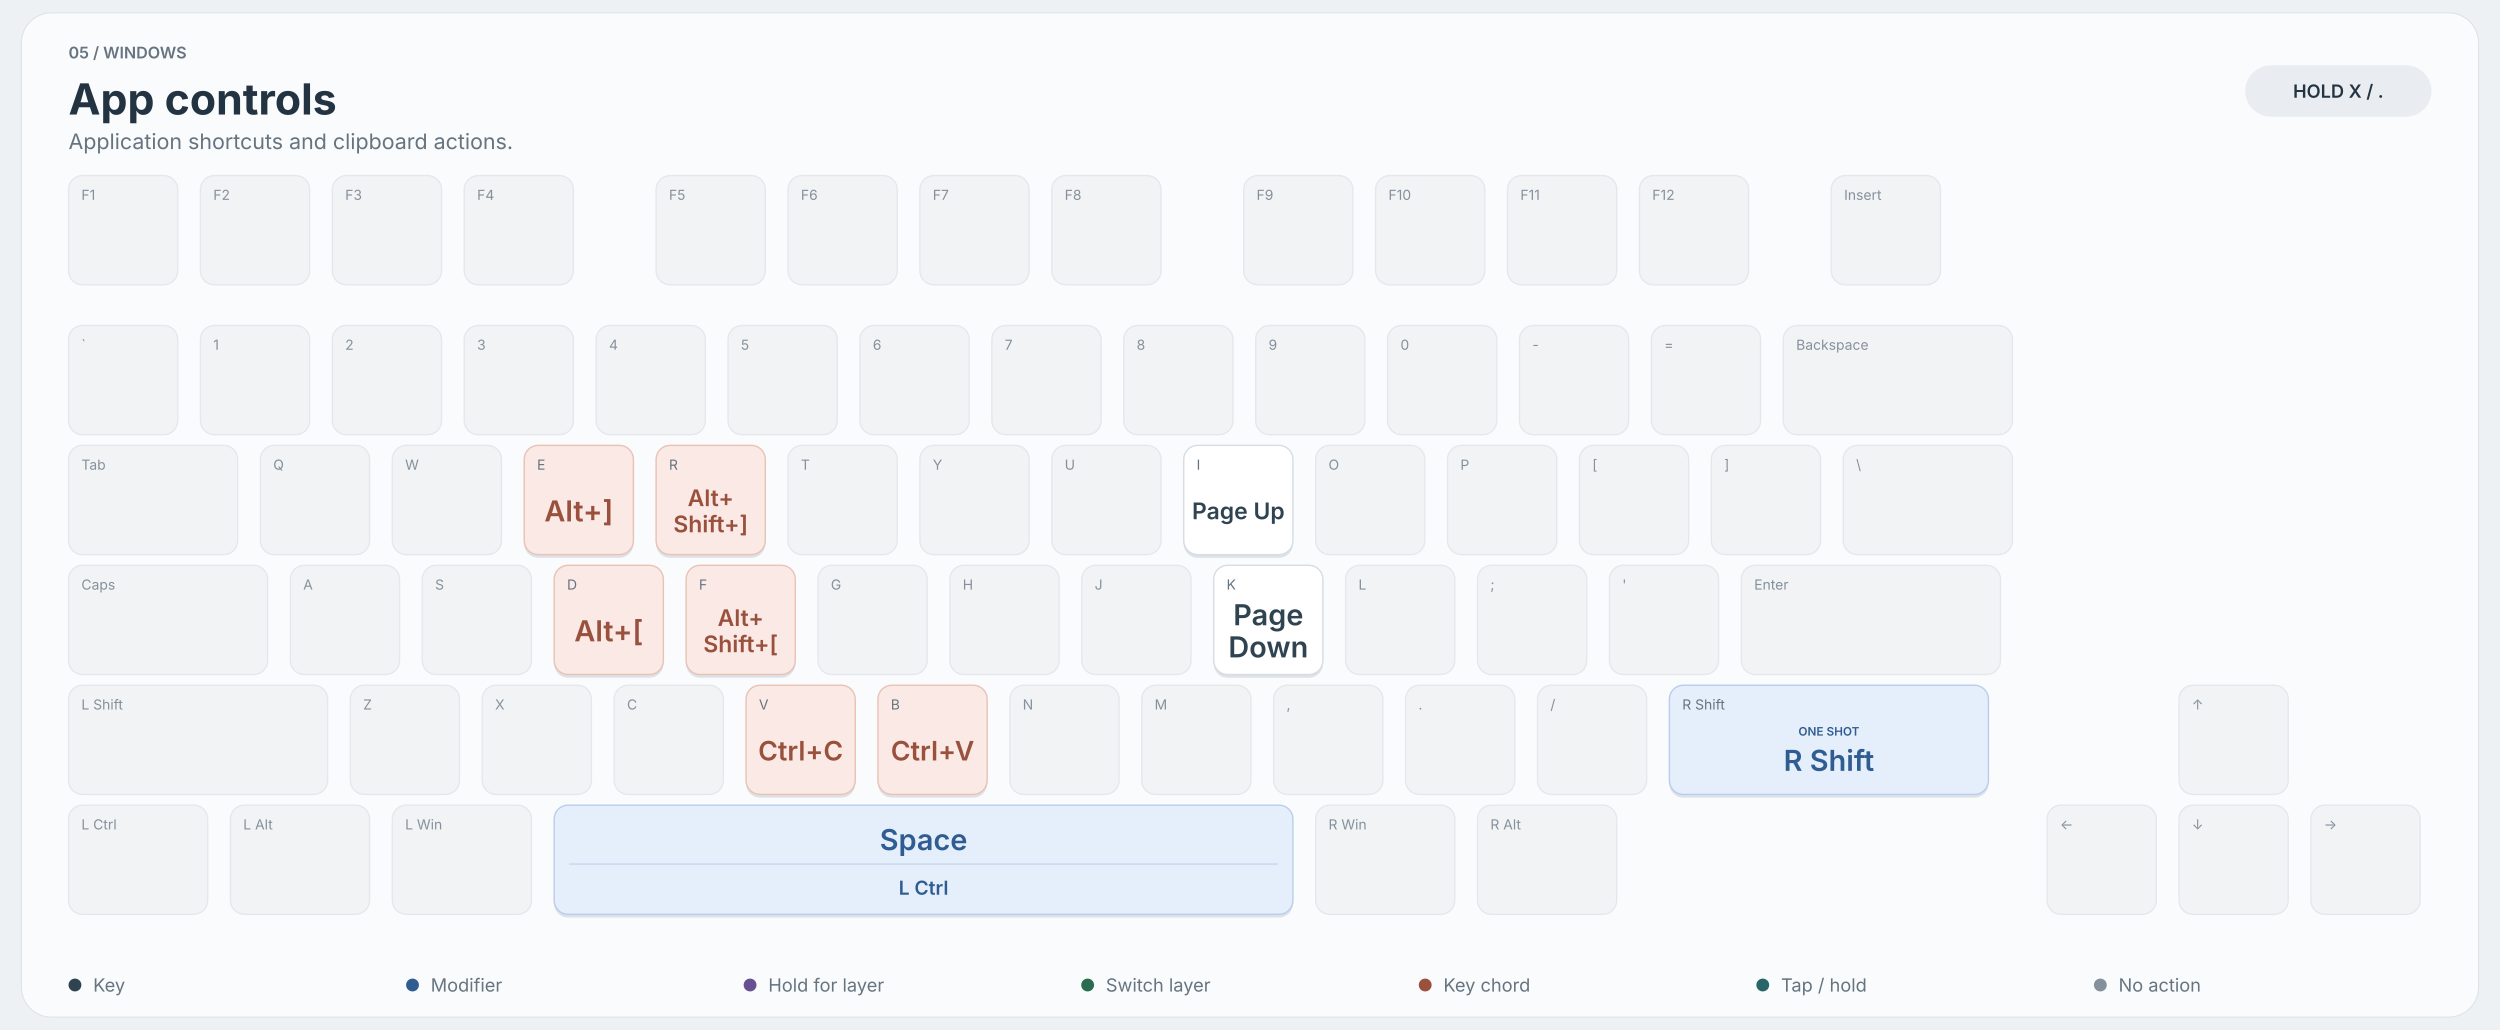
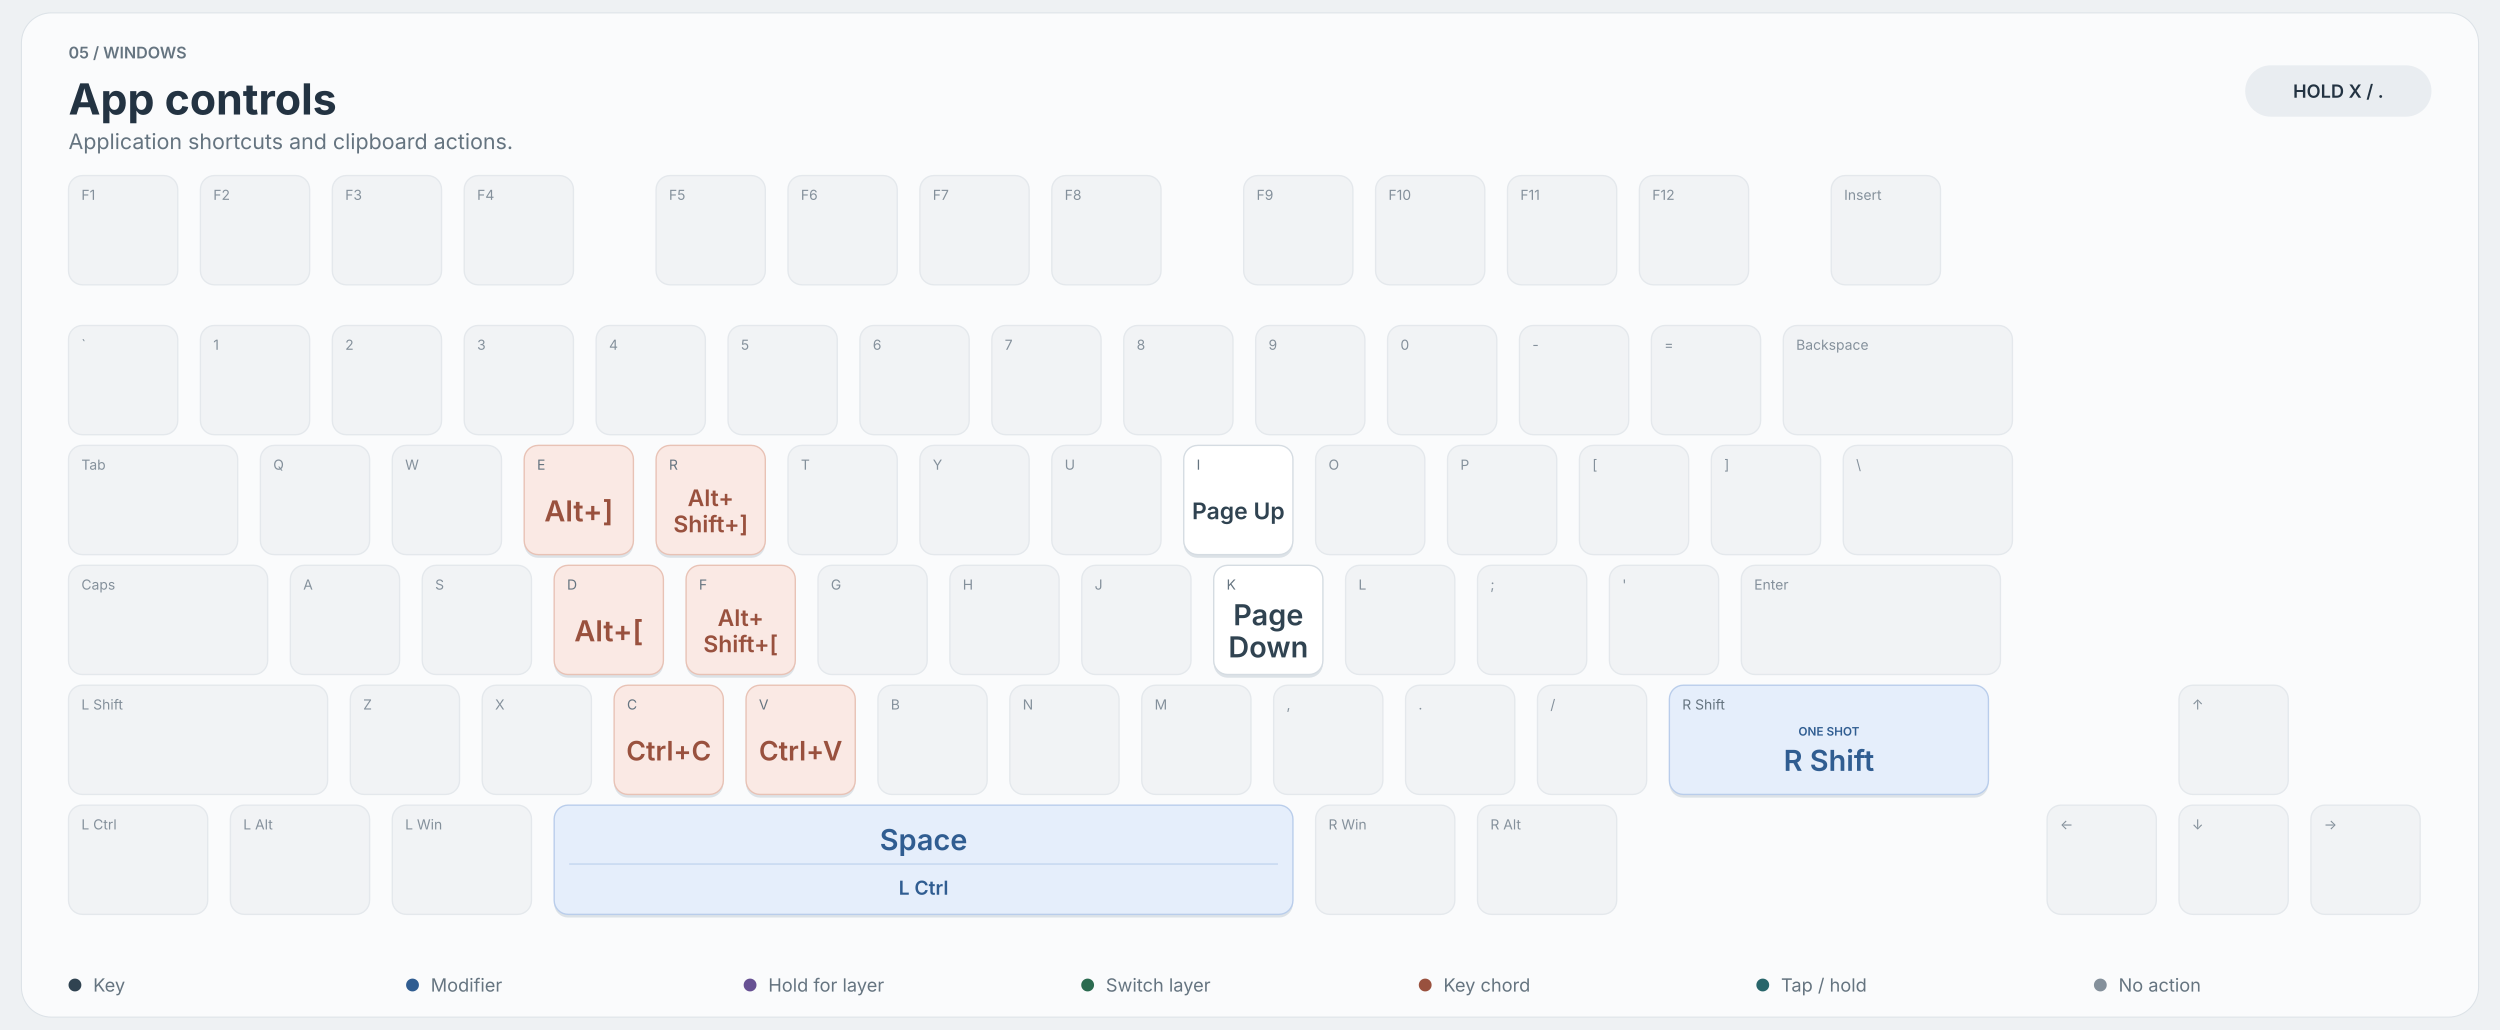
<svg xmlns="http://www.w3.org/2000/svg" width="2335" height="962" viewBox="0 0 2335 962" role="img">
  <defs>
    <style>text { font-family: 'Segoe UI', 'Inter', 'Helvetica Neue', Arial, sans-serif; }</style>
  </defs>
  <rect width="2335" height="962" fill="#eef1f3" />
  <rect x="20" y="12" width="2295" height="938" rx="28" fill="#fafbfc" stroke="#dce2e7" />
  <text x="64" y="49" font-size="15" fill="#657480" font-weight="600" text-anchor="start" dominant-baseline="middle">05  /  WINDOWS</text>
  <text x="64" y="92" font-size="40" fill="#233342" font-weight="700" text-anchor="start" dominant-baseline="middle">App controls</text>
  <text x="64" y="132" font-size="20" fill="#657480" font-weight="400" text-anchor="start" dominant-baseline="middle">Application shortcuts and clipboard actions.</text>
  <rect x="2097" y="61" width="174" height="48" rx="24" fill="#e9edf1" />
  <text x="2184" y="85" font-size="17" fill="#233342" font-weight="600" text-anchor="middle" dominant-baseline="middle">HOLD  X  /  .</text>
  <g data-source="f1">
    <rect x="64" y="164" width="102" height="102" rx="13" fill="#f1f3f5" stroke="#e4e8ec" stroke-width="1.3" />
    <text x="76" y="182" font-size="13" fill="#84909b" font-weight="400" text-anchor="start" dominant-baseline="middle">F1</text>
  </g>
  <g data-source="f2">
    <rect x="187.2" y="164" width="102" height="102" rx="13" fill="#f1f3f5" stroke="#e4e8ec" stroke-width="1.3" />
    <text x="199.2" y="182" font-size="13" fill="#84909b" font-weight="400" text-anchor="start" dominant-baseline="middle">F2</text>
  </g>
  <g data-source="f3">
    <rect x="310.4" y="164" width="102" height="102" rx="13" fill="#f1f3f5" stroke="#e4e8ec" stroke-width="1.3" />
    <text x="322.4" y="182" font-size="13" fill="#84909b" font-weight="400" text-anchor="start" dominant-baseline="middle">F3</text>
  </g>
  <g data-source="f4">
    <rect x="433.6" y="164" width="102" height="102" rx="13" fill="#f1f3f5" stroke="#e4e8ec" stroke-width="1.3" />
    <text x="445.6" y="182" font-size="13" fill="#84909b" font-weight="400" text-anchor="start" dominant-baseline="middle">F4</text>
  </g>
  <g data-source="f5">
    <rect x="612.8" y="164" width="102" height="102" rx="13" fill="#f1f3f5" stroke="#e4e8ec" stroke-width="1.3" />
    <text x="624.8" y="182" font-size="13" fill="#84909b" font-weight="400" text-anchor="start" dominant-baseline="middle">F5</text>
  </g>
  <g data-source="f6">
    <rect x="736" y="164" width="102" height="102" rx="13" fill="#f1f3f5" stroke="#e4e8ec" stroke-width="1.3" />
    <text x="748" y="182" font-size="13" fill="#84909b" font-weight="400" text-anchor="start" dominant-baseline="middle">F6</text>
  </g>
  <g data-source="f7">
    <rect x="859.2" y="164" width="102" height="102" rx="13" fill="#f1f3f5" stroke="#e4e8ec" stroke-width="1.3" />
    <text x="871.2" y="182" font-size="13" fill="#84909b" font-weight="400" text-anchor="start" dominant-baseline="middle">F7</text>
  </g>
  <g data-source="f8">
    <rect x="982.4" y="164" width="102" height="102" rx="13" fill="#f1f3f5" stroke="#e4e8ec" stroke-width="1.3" />
    <text x="994.4" y="182" font-size="13" fill="#84909b" font-weight="400" text-anchor="start" dominant-baseline="middle">F8</text>
  </g>
  <g data-source="f9">
    <rect x="1161.6" y="164" width="102" height="102" rx="13" fill="#f1f3f5" stroke="#e4e8ec" stroke-width="1.3" />
    <text x="1173.6" y="182" font-size="13" fill="#84909b" font-weight="400" text-anchor="start" dominant-baseline="middle">F9</text>
  </g>
  <g data-source="f10">
    <rect x="1284.8" y="164" width="102" height="102" rx="13" fill="#f1f3f5" stroke="#e4e8ec" stroke-width="1.3" />
    <text x="1296.8" y="182" font-size="13" fill="#84909b" font-weight="400" text-anchor="start" dominant-baseline="middle">F10</text>
  </g>
  <g data-source="f11">
    <rect x="1408" y="164" width="102" height="102" rx="13" fill="#f1f3f5" stroke="#e4e8ec" stroke-width="1.3" />
    <text x="1420" y="182" font-size="13" fill="#84909b" font-weight="400" text-anchor="start" dominant-baseline="middle">F11</text>
  </g>
  <g data-source="f12">
    <rect x="1531.2" y="164" width="102" height="102" rx="13" fill="#f1f3f5" stroke="#e4e8ec" stroke-width="1.3" />
    <text x="1543.2" y="182" font-size="13" fill="#84909b" font-weight="400" text-anchor="start" dominant-baseline="middle">F12</text>
  </g>
  <g data-source="ins">
    <rect x="1710.4" y="164" width="102" height="102" rx="13" fill="#f1f3f5" stroke="#e4e8ec" stroke-width="1.3" />
    <text x="1722.4" y="182" font-size="13" fill="#84909b" font-weight="400" text-anchor="start" dominant-baseline="middle">Insert</text>
  </g>
  <g data-source="tab">
    <rect x="64" y="416" width="158" height="102" rx="13" fill="#f1f3f5" stroke="#e4e8ec" stroke-width="1.3" />
    <text x="76" y="434" font-size="13" fill="#84909b" font-weight="400" text-anchor="start" dominant-baseline="middle">Tab</text>
  </g>
  <g data-source="q">
    <rect x="243.2" y="416" width="102" height="102" rx="13" fill="#f1f3f5" stroke="#e4e8ec" stroke-width="1.3" />
    <text x="255.2" y="434" font-size="13" fill="#84909b" font-weight="400" text-anchor="start" dominant-baseline="middle">Q</text>
  </g>
  <g data-source="w">
    <rect x="366.4" y="416" width="102" height="102" rx="13" fill="#f1f3f5" stroke="#e4e8ec" stroke-width="1.3" />
    <text x="378.4" y="434" font-size="13" fill="#84909b" font-weight="400" text-anchor="start" dominant-baseline="middle">W</text>
  </g>
  <g data-source="e">
    <rect x="489.6" y="419" width="102" height="102" rx="13" fill="#dce2e7" />
    <rect x="489.6" y="416" width="102" height="102" rx="13" fill="#fae9e4" stroke="#e8c2b5" stroke-width="1.3" />
    <text x="501.6" y="434" font-size="13" fill="#657480" font-weight="400" text-anchor="start" dominant-baseline="middle">E</text>
    <text x="540.6" y="477" font-size="27" fill="#99513e" font-weight="600" text-anchor="middle" dominant-baseline="middle">Alt+]</text>
  </g>
  <g data-source="r">
    <rect x="612.8" y="419" width="102" height="102" rx="13" fill="#dce2e7" />
    <rect x="612.8" y="416" width="102" height="102" rx="13" fill="#fae9e4" stroke="#e8c2b5" stroke-width="1.3" />
    <text x="624.8" y="434" font-size="13" fill="#657480" font-weight="400" text-anchor="start" dominant-baseline="middle">R</text>
    <text x="663.8" y="464.786" font-size="21.429" fill="#99513e" font-weight="600" text-anchor="middle" dominant-baseline="middle">Alt+</text>
    <text x="663.8" y="489.214" font-size="21.429" fill="#99513e" font-weight="600" text-anchor="middle" dominant-baseline="middle">Shift+]</text>
  </g>
  <g data-source="t">
    <rect x="736" y="416" width="102" height="102" rx="13" fill="#f1f3f5" stroke="#e4e8ec" stroke-width="1.3" />
    <text x="748" y="434" font-size="13" fill="#84909b" font-weight="400" text-anchor="start" dominant-baseline="middle">T</text>
  </g>
  <g data-source="y">
    <rect x="859.2" y="416" width="102" height="102" rx="13" fill="#f1f3f5" stroke="#e4e8ec" stroke-width="1.3" />
    <text x="871.2" y="434" font-size="13" fill="#84909b" font-weight="400" text-anchor="start" dominant-baseline="middle">Y</text>
  </g>
  <g data-source="u">
    <rect x="982.4" y="416" width="102" height="102" rx="13" fill="#f1f3f5" stroke="#e4e8ec" stroke-width="1.3" />
    <text x="994.4" y="434" font-size="13" fill="#84909b" font-weight="400" text-anchor="start" dominant-baseline="middle">U</text>
  </g>
  <g data-source="i">
    <rect x="1105.6" y="419" width="102" height="102" rx="13" fill="#dce2e7" />
    <rect x="1105.6" y="416" width="102" height="102" rx="13" fill="#ffffff" stroke="#d5dce2" stroke-width="1.3" />
    <text x="1117.6" y="434" font-size="13" fill="#657480" font-weight="400" text-anchor="start" dominant-baseline="middle">I</text>
    <text x="1156.6" y="477" font-size="21.429" fill="#304351" font-weight="600" text-anchor="middle" dominant-baseline="middle">Page Up</text>
  </g>
  <g data-source="o">
    <rect x="1228.8" y="416" width="102" height="102" rx="13" fill="#f1f3f5" stroke="#e4e8ec" stroke-width="1.3" />
    <text x="1240.8" y="434" font-size="13" fill="#84909b" font-weight="400" text-anchor="start" dominant-baseline="middle">O</text>
  </g>
  <g data-source="p">
    <rect x="1352" y="416" width="102" height="102" rx="13" fill="#f1f3f5" stroke="#e4e8ec" stroke-width="1.3" />
    <text x="1364" y="434" font-size="13" fill="#84909b" font-weight="400" text-anchor="start" dominant-baseline="middle">P</text>
  </g>
  <g data-source="lbrc">
    <rect x="1475.2" y="416" width="102" height="102" rx="13" fill="#f1f3f5" stroke="#e4e8ec" stroke-width="1.3" />
    <text x="1487.2" y="434" font-size="13" fill="#84909b" font-weight="400" text-anchor="start" dominant-baseline="middle">[</text>
  </g>
  <g data-source="rbrc">
    <rect x="1598.4" y="416" width="102" height="102" rx="13" fill="#f1f3f5" stroke="#e4e8ec" stroke-width="1.3" />
    <text x="1610.4" y="434" font-size="13" fill="#84909b" font-weight="400" text-anchor="start" dominant-baseline="middle">]</text>
  </g>
  <g data-source="bksl">
    <rect x="1721.6" y="416" width="158" height="102" rx="13" fill="#f1f3f5" stroke="#e4e8ec" stroke-width="1.3" />
    <text x="1733.6" y="434" font-size="13" fill="#84909b" font-weight="400" text-anchor="start" dominant-baseline="middle">\</text>
  </g>
  <g data-source="grv">
    <rect x="64" y="304" width="102" height="102" rx="13" fill="#f1f3f5" stroke="#e4e8ec" stroke-width="1.3" />
    <text x="76" y="322" font-size="13" fill="#84909b" font-weight="400" text-anchor="start" dominant-baseline="middle">`</text>
  </g>
  <g data-source="1">
    <rect x="187.2" y="304" width="102" height="102" rx="13" fill="#f1f3f5" stroke="#e4e8ec" stroke-width="1.3" />
    <text x="199.2" y="322" font-size="13" fill="#84909b" font-weight="400" text-anchor="start" dominant-baseline="middle">1</text>
  </g>
  <g data-source="2">
    <rect x="310.4" y="304" width="102" height="102" rx="13" fill="#f1f3f5" stroke="#e4e8ec" stroke-width="1.3" />
    <text x="322.4" y="322" font-size="13" fill="#84909b" font-weight="400" text-anchor="start" dominant-baseline="middle">2</text>
  </g>
  <g data-source="3">
    <rect x="433.6" y="304" width="102" height="102" rx="13" fill="#f1f3f5" stroke="#e4e8ec" stroke-width="1.3" />
    <text x="445.6" y="322" font-size="13" fill="#84909b" font-weight="400" text-anchor="start" dominant-baseline="middle">3</text>
  </g>
  <g data-source="4">
    <rect x="556.8" y="304" width="102" height="102" rx="13" fill="#f1f3f5" stroke="#e4e8ec" stroke-width="1.3" />
    <text x="568.8" y="322" font-size="13" fill="#84909b" font-weight="400" text-anchor="start" dominant-baseline="middle">4</text>
  </g>
  <g data-source="5">
    <rect x="680" y="304" width="102" height="102" rx="13" fill="#f1f3f5" stroke="#e4e8ec" stroke-width="1.3" />
    <text x="692" y="322" font-size="13" fill="#84909b" font-weight="400" text-anchor="start" dominant-baseline="middle">5</text>
  </g>
  <g data-source="6">
    <rect x="803.2" y="304" width="102" height="102" rx="13" fill="#f1f3f5" stroke="#e4e8ec" stroke-width="1.3" />
    <text x="815.2" y="322" font-size="13" fill="#84909b" font-weight="400" text-anchor="start" dominant-baseline="middle">6</text>
  </g>
  <g data-source="7">
    <rect x="926.4" y="304" width="102" height="102" rx="13" fill="#f1f3f5" stroke="#e4e8ec" stroke-width="1.3" />
    <text x="938.4" y="322" font-size="13" fill="#84909b" font-weight="400" text-anchor="start" dominant-baseline="middle">7</text>
  </g>
  <g data-source="8">
    <rect x="1049.6" y="304" width="102" height="102" rx="13" fill="#f1f3f5" stroke="#e4e8ec" stroke-width="1.3" />
    <text x="1061.6" y="322" font-size="13" fill="#84909b" font-weight="400" text-anchor="start" dominant-baseline="middle">8</text>
  </g>
  <g data-source="9">
    <rect x="1172.8" y="304" width="102" height="102" rx="13" fill="#f1f3f5" stroke="#e4e8ec" stroke-width="1.3" />
    <text x="1184.8" y="322" font-size="13" fill="#84909b" font-weight="400" text-anchor="start" dominant-baseline="middle">9</text>
  </g>
  <g data-source="0">
    <rect x="1296" y="304" width="102" height="102" rx="13" fill="#f1f3f5" stroke="#e4e8ec" stroke-width="1.3" />
    <text x="1308" y="322" font-size="13" fill="#84909b" font-weight="400" text-anchor="start" dominant-baseline="middle">0</text>
  </g>
  <g data-source="min">
    <rect x="1419.2" y="304" width="102" height="102" rx="13" fill="#f1f3f5" stroke="#e4e8ec" stroke-width="1.3" />
    <text x="1431.2" y="322" font-size="13" fill="#84909b" font-weight="400" text-anchor="start" dominant-baseline="middle">-</text>
  </g>
  <g data-source="=">
    <rect x="1542.4" y="304" width="102" height="102" rx="13" fill="#f1f3f5" stroke="#e4e8ec" stroke-width="1.3" />
    <text x="1554.4" y="322" font-size="13" fill="#84909b" font-weight="400" text-anchor="start" dominant-baseline="middle">=</text>
  </g>
  <g data-source="bspc">
    <rect x="1665.6" y="304" width="214" height="102" rx="13" fill="#f1f3f5" stroke="#e4e8ec" stroke-width="1.3" />
    <text x="1677.6" y="322" font-size="13" fill="#84909b" font-weight="400" text-anchor="start" dominant-baseline="middle">Backspace</text>
  </g>
  <g data-source="caps">
    <rect x="64" y="528" width="186" height="102" rx="13" fill="#f1f3f5" stroke="#e4e8ec" stroke-width="1.3" />
    <text x="76" y="546" font-size="13" fill="#84909b" font-weight="400" text-anchor="start" dominant-baseline="middle">Caps</text>
  </g>
  <g data-source="a">
    <rect x="271.2" y="528" width="102" height="102" rx="13" fill="#f1f3f5" stroke="#e4e8ec" stroke-width="1.3" />
    <text x="283.2" y="546" font-size="13" fill="#84909b" font-weight="400" text-anchor="start" dominant-baseline="middle">A</text>
  </g>
  <g data-source="s">
    <rect x="394.4" y="528" width="102" height="102" rx="13" fill="#f1f3f5" stroke="#e4e8ec" stroke-width="1.3" />
    <text x="406.4" y="546" font-size="13" fill="#84909b" font-weight="400" text-anchor="start" dominant-baseline="middle">S</text>
  </g>
  <g data-source="d">
    <rect x="517.6" y="531" width="102" height="102" rx="13" fill="#dce2e7" />
    <rect x="517.6" y="528" width="102" height="102" rx="13" fill="#fae9e4" stroke="#e8c2b5" stroke-width="1.3" />
    <text x="529.6" y="546" font-size="13" fill="#657480" font-weight="400" text-anchor="start" dominant-baseline="middle">D</text>
    <text x="568.6" y="589" font-size="27" fill="#99513e" font-weight="600" text-anchor="middle" dominant-baseline="middle">Alt+[</text>
  </g>
  <g data-source="f">
    <rect x="640.8" y="531" width="102" height="102" rx="13" fill="#dce2e7" />
    <rect x="640.8" y="528" width="102" height="102" rx="13" fill="#fae9e4" stroke="#e8c2b5" stroke-width="1.3" />
    <text x="652.8" y="546" font-size="13" fill="#657480" font-weight="400" text-anchor="start" dominant-baseline="middle">F</text>
    <text x="691.8" y="576.786" font-size="21.429" fill="#99513e" font-weight="600" text-anchor="middle" dominant-baseline="middle">Alt+</text>
    <text x="691.8" y="601.214" font-size="21.429" fill="#99513e" font-weight="600" text-anchor="middle" dominant-baseline="middle">Shift+[</text>
  </g>
  <g data-source="g">
    <rect x="764" y="528" width="102" height="102" rx="13" fill="#f1f3f5" stroke="#e4e8ec" stroke-width="1.3" />
    <text x="776" y="546" font-size="13" fill="#84909b" font-weight="400" text-anchor="start" dominant-baseline="middle">G</text>
  </g>
  <g data-source="h">
    <rect x="887.2" y="528" width="102" height="102" rx="13" fill="#f1f3f5" stroke="#e4e8ec" stroke-width="1.3" />
    <text x="899.2" y="546" font-size="13" fill="#84909b" font-weight="400" text-anchor="start" dominant-baseline="middle">H</text>
  </g>
  <g data-source="j">
    <rect x="1010.4" y="528" width="102" height="102" rx="13" fill="#f1f3f5" stroke="#e4e8ec" stroke-width="1.3" />
    <text x="1022.4" y="546" font-size="13" fill="#84909b" font-weight="400" text-anchor="start" dominant-baseline="middle">J</text>
  </g>
  <g data-source="k">
    <rect x="1133.6" y="531" width="102" height="102" rx="13" fill="#dce2e7" />
    <rect x="1133.6" y="528" width="102" height="102" rx="13" fill="#ffffff" stroke="#d5dce2" stroke-width="1.3" />
    <text x="1145.6" y="546" font-size="13" fill="#657480" font-weight="400" text-anchor="start" dominant-baseline="middle">K</text>
    <text x="1184.6" y="574" font-size="27" fill="#304351" font-weight="600" text-anchor="middle" dominant-baseline="middle">Page</text>
    <text x="1184.6" y="604" font-size="27" fill="#304351" font-weight="600" text-anchor="middle" dominant-baseline="middle">Down</text>
  </g>
  <g data-source="l">
    <rect x="1256.8" y="528" width="102" height="102" rx="13" fill="#f1f3f5" stroke="#e4e8ec" stroke-width="1.3" />
    <text x="1268.8" y="546" font-size="13" fill="#84909b" font-weight="400" text-anchor="start" dominant-baseline="middle">L</text>
  </g>
  <g data-source="scln">
    <rect x="1380" y="528" width="102" height="102" rx="13" fill="#f1f3f5" stroke="#e4e8ec" stroke-width="1.3" />
    <text x="1392" y="546" font-size="13" fill="#84909b" font-weight="400" text-anchor="start" dominant-baseline="middle">;</text>
  </g>
  <g data-source="apos">
    <rect x="1503.2" y="528" width="102" height="102" rx="13" fill="#f1f3f5" stroke="#e4e8ec" stroke-width="1.3" />
    <text x="1515.2" y="546" font-size="13" fill="#84909b" font-weight="400" text-anchor="start" dominant-baseline="middle">'</text>
  </g>
  <g data-source="ret">
    <rect x="1626.4" y="528" width="242" height="102" rx="13" fill="#f1f3f5" stroke="#e4e8ec" stroke-width="1.3" />
    <text x="1638.4" y="546" font-size="13" fill="#84909b" font-weight="400" text-anchor="start" dominant-baseline="middle">Enter</text>
  </g>
  <g data-source="lsft">
    <rect x="64" y="640" width="242" height="102" rx="13" fill="#f1f3f5" stroke="#e4e8ec" stroke-width="1.3" />
    <text x="76" y="658" font-size="13" fill="#84909b" font-weight="400" text-anchor="start" dominant-baseline="middle">L Shift</text>
  </g>
  <g data-source="z">
    <rect x="327.2" y="640" width="102" height="102" rx="13" fill="#f1f3f5" stroke="#e4e8ec" stroke-width="1.3" />
    <text x="339.2" y="658" font-size="13" fill="#84909b" font-weight="400" text-anchor="start" dominant-baseline="middle">Z</text>
  </g>
  <g data-source="x">
    <rect x="450.4" y="640" width="102" height="102" rx="13" fill="#f1f3f5" stroke="#e4e8ec" stroke-width="1.3" />
    <text x="462.4" y="658" font-size="13" fill="#84909b" font-weight="400" text-anchor="start" dominant-baseline="middle">X</text>
  </g>
  <g data-source="c">
-     <rect x="573.6" y="640" width="102" height="102" rx="13" fill="#f1f3f5" stroke="#e4e8ec" stroke-width="1.3" />
-     <text x="585.6" y="658" font-size="13" fill="#84909b" font-weight="400" text-anchor="start" dominant-baseline="middle">C</text>
+     <rect x="573.6" y="643" width="102" height="102" rx="13" fill="#dce2e7" />
+     <rect x="573.6" y="640" width="102" height="102" rx="13" fill="#fae9e4" stroke="#e8c2b5" stroke-width="1.3" />
+     <text x="585.6" y="658" font-size="13" fill="#657480" font-weight="400" text-anchor="start" dominant-baseline="middle">C</text>
+     <text x="624.6" y="701" font-size="25" fill="#99513e" font-weight="600" text-anchor="middle" dominant-baseline="middle">Ctrl+C</text>
  </g>
  <g data-source="v">
    <rect x="696.8" y="643" width="102" height="102" rx="13" fill="#dce2e7" />
    <rect x="696.8" y="640" width="102" height="102" rx="13" fill="#fae9e4" stroke="#e8c2b5" stroke-width="1.3" />
    <text x="708.8" y="658" font-size="13" fill="#657480" font-weight="400" text-anchor="start" dominant-baseline="middle">V</text>
-     <text x="747.8" y="701" font-size="25" fill="#99513e" font-weight="600" text-anchor="middle" dominant-baseline="middle">Ctrl+C</text>
+     <text x="747.8" y="701" font-size="25" fill="#99513e" font-weight="600" text-anchor="middle" dominant-baseline="middle">Ctrl+V</text>
  </g>
  <g data-source="b">
-     <rect x="820" y="643" width="102" height="102" rx="13" fill="#dce2e7" />
-     <rect x="820" y="640" width="102" height="102" rx="13" fill="#fae9e4" stroke="#e8c2b5" stroke-width="1.3" />
-     <text x="832" y="658" font-size="13" fill="#657480" font-weight="400" text-anchor="start" dominant-baseline="middle">B</text>
-     <text x="871" y="701" font-size="25" fill="#99513e" font-weight="600" text-anchor="middle" dominant-baseline="middle">Ctrl+V</text>
+     <rect x="820" y="640" width="102" height="102" rx="13" fill="#f1f3f5" stroke="#e4e8ec" stroke-width="1.3" />
+     <text x="832" y="658" font-size="13" fill="#84909b" font-weight="400" text-anchor="start" dominant-baseline="middle">B</text>
  </g>
  <g data-source="n">
    <rect x="943.2" y="640" width="102" height="102" rx="13" fill="#f1f3f5" stroke="#e4e8ec" stroke-width="1.3" />
    <text x="955.2" y="658" font-size="13" fill="#84909b" font-weight="400" text-anchor="start" dominant-baseline="middle">N</text>
  </g>
  <g data-source="m">
    <rect x="1066.4" y="640" width="102" height="102" rx="13" fill="#f1f3f5" stroke="#e4e8ec" stroke-width="1.3" />
    <text x="1078.4" y="658" font-size="13" fill="#84909b" font-weight="400" text-anchor="start" dominant-baseline="middle">M</text>
  </g>
  <g data-source="comm">
    <rect x="1189.6" y="640" width="102" height="102" rx="13" fill="#f1f3f5" stroke="#e4e8ec" stroke-width="1.3" />
    <text x="1201.6" y="658" font-size="13" fill="#84909b" font-weight="400" text-anchor="start" dominant-baseline="middle">,</text>
  </g>
  <g data-source=".">
    <rect x="1312.8" y="640" width="102" height="102" rx="13" fill="#f1f3f5" stroke="#e4e8ec" stroke-width="1.3" />
    <text x="1324.8" y="658" font-size="13" fill="#84909b" font-weight="400" text-anchor="start" dominant-baseline="middle">.</text>
  </g>
  <g data-source="/">
    <rect x="1436" y="640" width="102" height="102" rx="13" fill="#f1f3f5" stroke="#e4e8ec" stroke-width="1.3" />
    <text x="1448" y="658" font-size="13" fill="#84909b" font-weight="400" text-anchor="start" dominant-baseline="middle">/</text>
  </g>
  <g data-source="rsft">
    <rect x="1559.2" y="643" width="298" height="102" rx="13" fill="#dce2e7" />
    <rect x="1559.2" y="640" width="298" height="102" rx="13" fill="#e5eefb" stroke="#b9cdeb" stroke-width="1.3" />
    <text x="1571.2" y="658" font-size="13" fill="#657480" font-weight="400" text-anchor="start" dominant-baseline="middle">R Shift</text>
    <text x="1708.2" y="683" font-size="11" fill="#305d91" font-weight="600" text-anchor="middle" dominant-baseline="middle">ONE SHOT</text>
    <text x="1708.2" y="710" font-size="27" fill="#305d91" font-weight="600" text-anchor="middle" dominant-baseline="middle">R Shift</text>
  </g>
  <g data-source="lctl">
    <rect x="64" y="752" width="130" height="102" rx="13" fill="#f1f3f5" stroke="#e4e8ec" stroke-width="1.3" />
    <text x="76" y="770" font-size="13" fill="#84909b" font-weight="400" text-anchor="start" dominant-baseline="middle">L Ctrl</text>
  </g>
  <g data-source="lalt">
    <rect x="215.2" y="752" width="130" height="102" rx="13" fill="#f1f3f5" stroke="#e4e8ec" stroke-width="1.3" />
    <text x="227.2" y="770" font-size="13" fill="#84909b" font-weight="400" text-anchor="start" dominant-baseline="middle">L Alt</text>
  </g>
  <g data-source="lmet">
    <rect x="366.4" y="752" width="130" height="102" rx="13" fill="#f1f3f5" stroke="#e4e8ec" stroke-width="1.3" />
    <text x="378.4" y="770" font-size="13" fill="#84909b" font-weight="400" text-anchor="start" dominant-baseline="middle">L Win</text>
  </g>
  <g data-source="spc">
    <rect x="517.6" y="755" width="690" height="102" rx="13" fill="#dce2e7" />
    <rect x="517.6" y="752" width="690" height="102" rx="13" fill="#e5eefb" stroke="#b9cdeb" stroke-width="1.3" />
    <text x="862.6" y="784" font-size="27" fill="#305d91" font-weight="600" text-anchor="middle" dominant-baseline="middle">Space</text>
    <line x1="531.6" y1="807" x2="1193.6" y2="807" stroke="#b9cdeb" />
    <text x="862.6" y="829" font-size="18" fill="#305d91" font-weight="600" text-anchor="middle" dominant-baseline="middle">L Ctrl</text>
  </g>
  <g data-source="rmet">
    <rect x="1228.8" y="752" width="130" height="102" rx="13" fill="#f1f3f5" stroke="#e4e8ec" stroke-width="1.3" />
    <text x="1240.8" y="770" font-size="13" fill="#84909b" font-weight="400" text-anchor="start" dominant-baseline="middle">R Win</text>
  </g>
  <g data-source="ralt">
    <rect x="1380" y="752" width="130" height="102" rx="13" fill="#f1f3f5" stroke="#e4e8ec" stroke-width="1.3" />
    <text x="1392" y="770" font-size="13" fill="#84909b" font-weight="400" text-anchor="start" dominant-baseline="middle">R Alt</text>
  </g>
  <g data-source="up">
    <rect x="2035.2" y="640" width="102" height="102" rx="13" fill="#f1f3f5" stroke="#e4e8ec" stroke-width="1.3" />
    <text x="2047.2" y="658" font-size="13" fill="#84909b" font-weight="400" text-anchor="start" dominant-baseline="middle">↑</text>
  </g>
  <g data-source="down">
    <rect x="2035.2" y="752" width="102" height="102" rx="13" fill="#f1f3f5" stroke="#e4e8ec" stroke-width="1.3" />
    <text x="2047.2" y="770" font-size="13" fill="#84909b" font-weight="400" text-anchor="start" dominant-baseline="middle">↓</text>
  </g>
  <g data-source="left">
    <rect x="1912" y="752" width="102" height="102" rx="13" fill="#f1f3f5" stroke="#e4e8ec" stroke-width="1.3" />
    <text x="1924" y="770" font-size="13" fill="#84909b" font-weight="400" text-anchor="start" dominant-baseline="middle">←</text>
  </g>
  <g data-source="right">
    <rect x="2158.4" y="752" width="102" height="102" rx="13" fill="#f1f3f5" stroke="#e4e8ec" stroke-width="1.3" />
    <text x="2170.4" y="770" font-size="13" fill="#84909b" font-weight="400" text-anchor="start" dominant-baseline="middle">→</text>
  </g>
  <circle cx="70" cy="920" r="6" fill="#304351" />
  <text x="87" y="920" font-size="17" fill="#657480" font-weight="400" text-anchor="start" dominant-baseline="middle">Key</text>
  <circle cx="385.286" cy="920" r="6" fill="#305d91" />
  <text x="402.286" y="920" font-size="17" fill="#657480" font-weight="400" text-anchor="start" dominant-baseline="middle">Modifier</text>
  <circle cx="700.571" cy="920" r="6" fill="#675193" />
  <text x="717.571" y="920" font-size="17" fill="#657480" font-weight="400" text-anchor="start" dominant-baseline="middle">Hold for layer</text>
  <circle cx="1015.857" cy="920" r="6" fill="#2b6b50" />
  <text x="1032.857" y="920" font-size="17" fill="#657480" font-weight="400" text-anchor="start" dominant-baseline="middle">Switch layer</text>
  <circle cx="1331.143" cy="920" r="6" fill="#99513e" />
  <text x="1348.143" y="920" font-size="17" fill="#657480" font-weight="400" text-anchor="start" dominant-baseline="middle">Key chord</text>
  <circle cx="1646.429" cy="920" r="6" fill="#28666b" />
  <text x="1663.429" y="920" font-size="17" fill="#657480" font-weight="400" text-anchor="start" dominant-baseline="middle">Tap / hold</text>
  <circle cx="1961.714" cy="920" r="6" fill="#84909b" />
  <text x="1978.714" y="920" font-size="17" fill="#657480" font-weight="400" text-anchor="start" dominant-baseline="middle">No action</text>
</svg>
